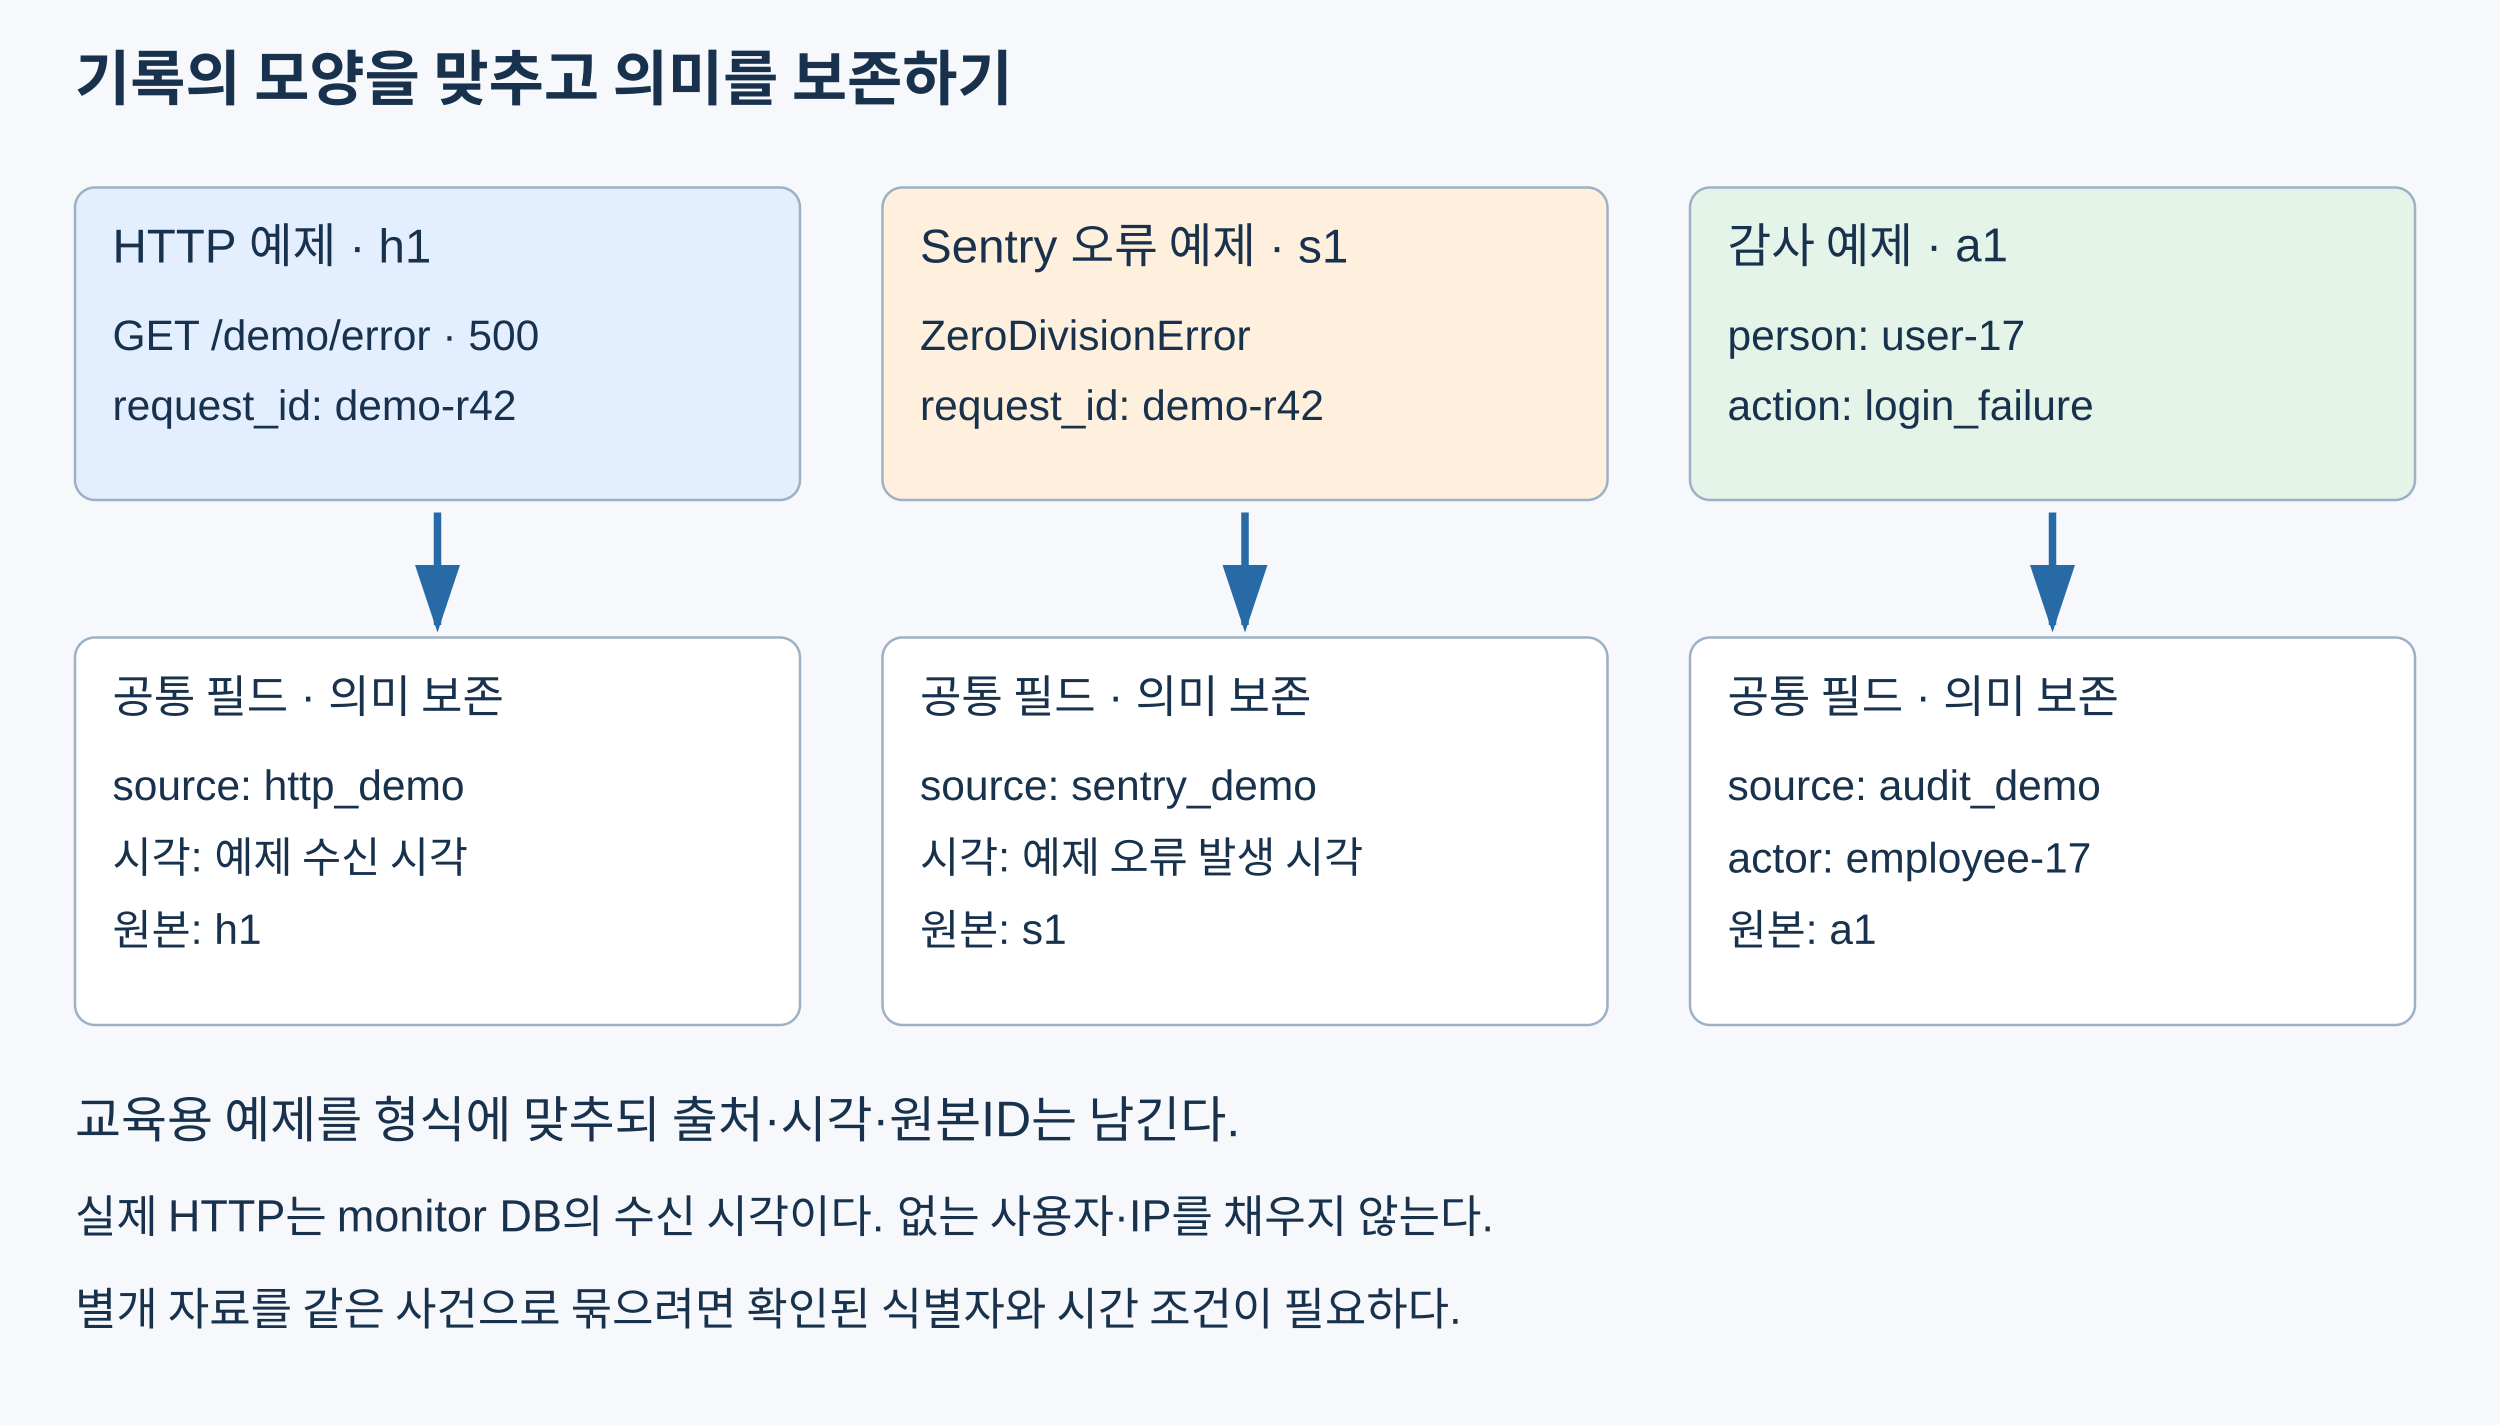
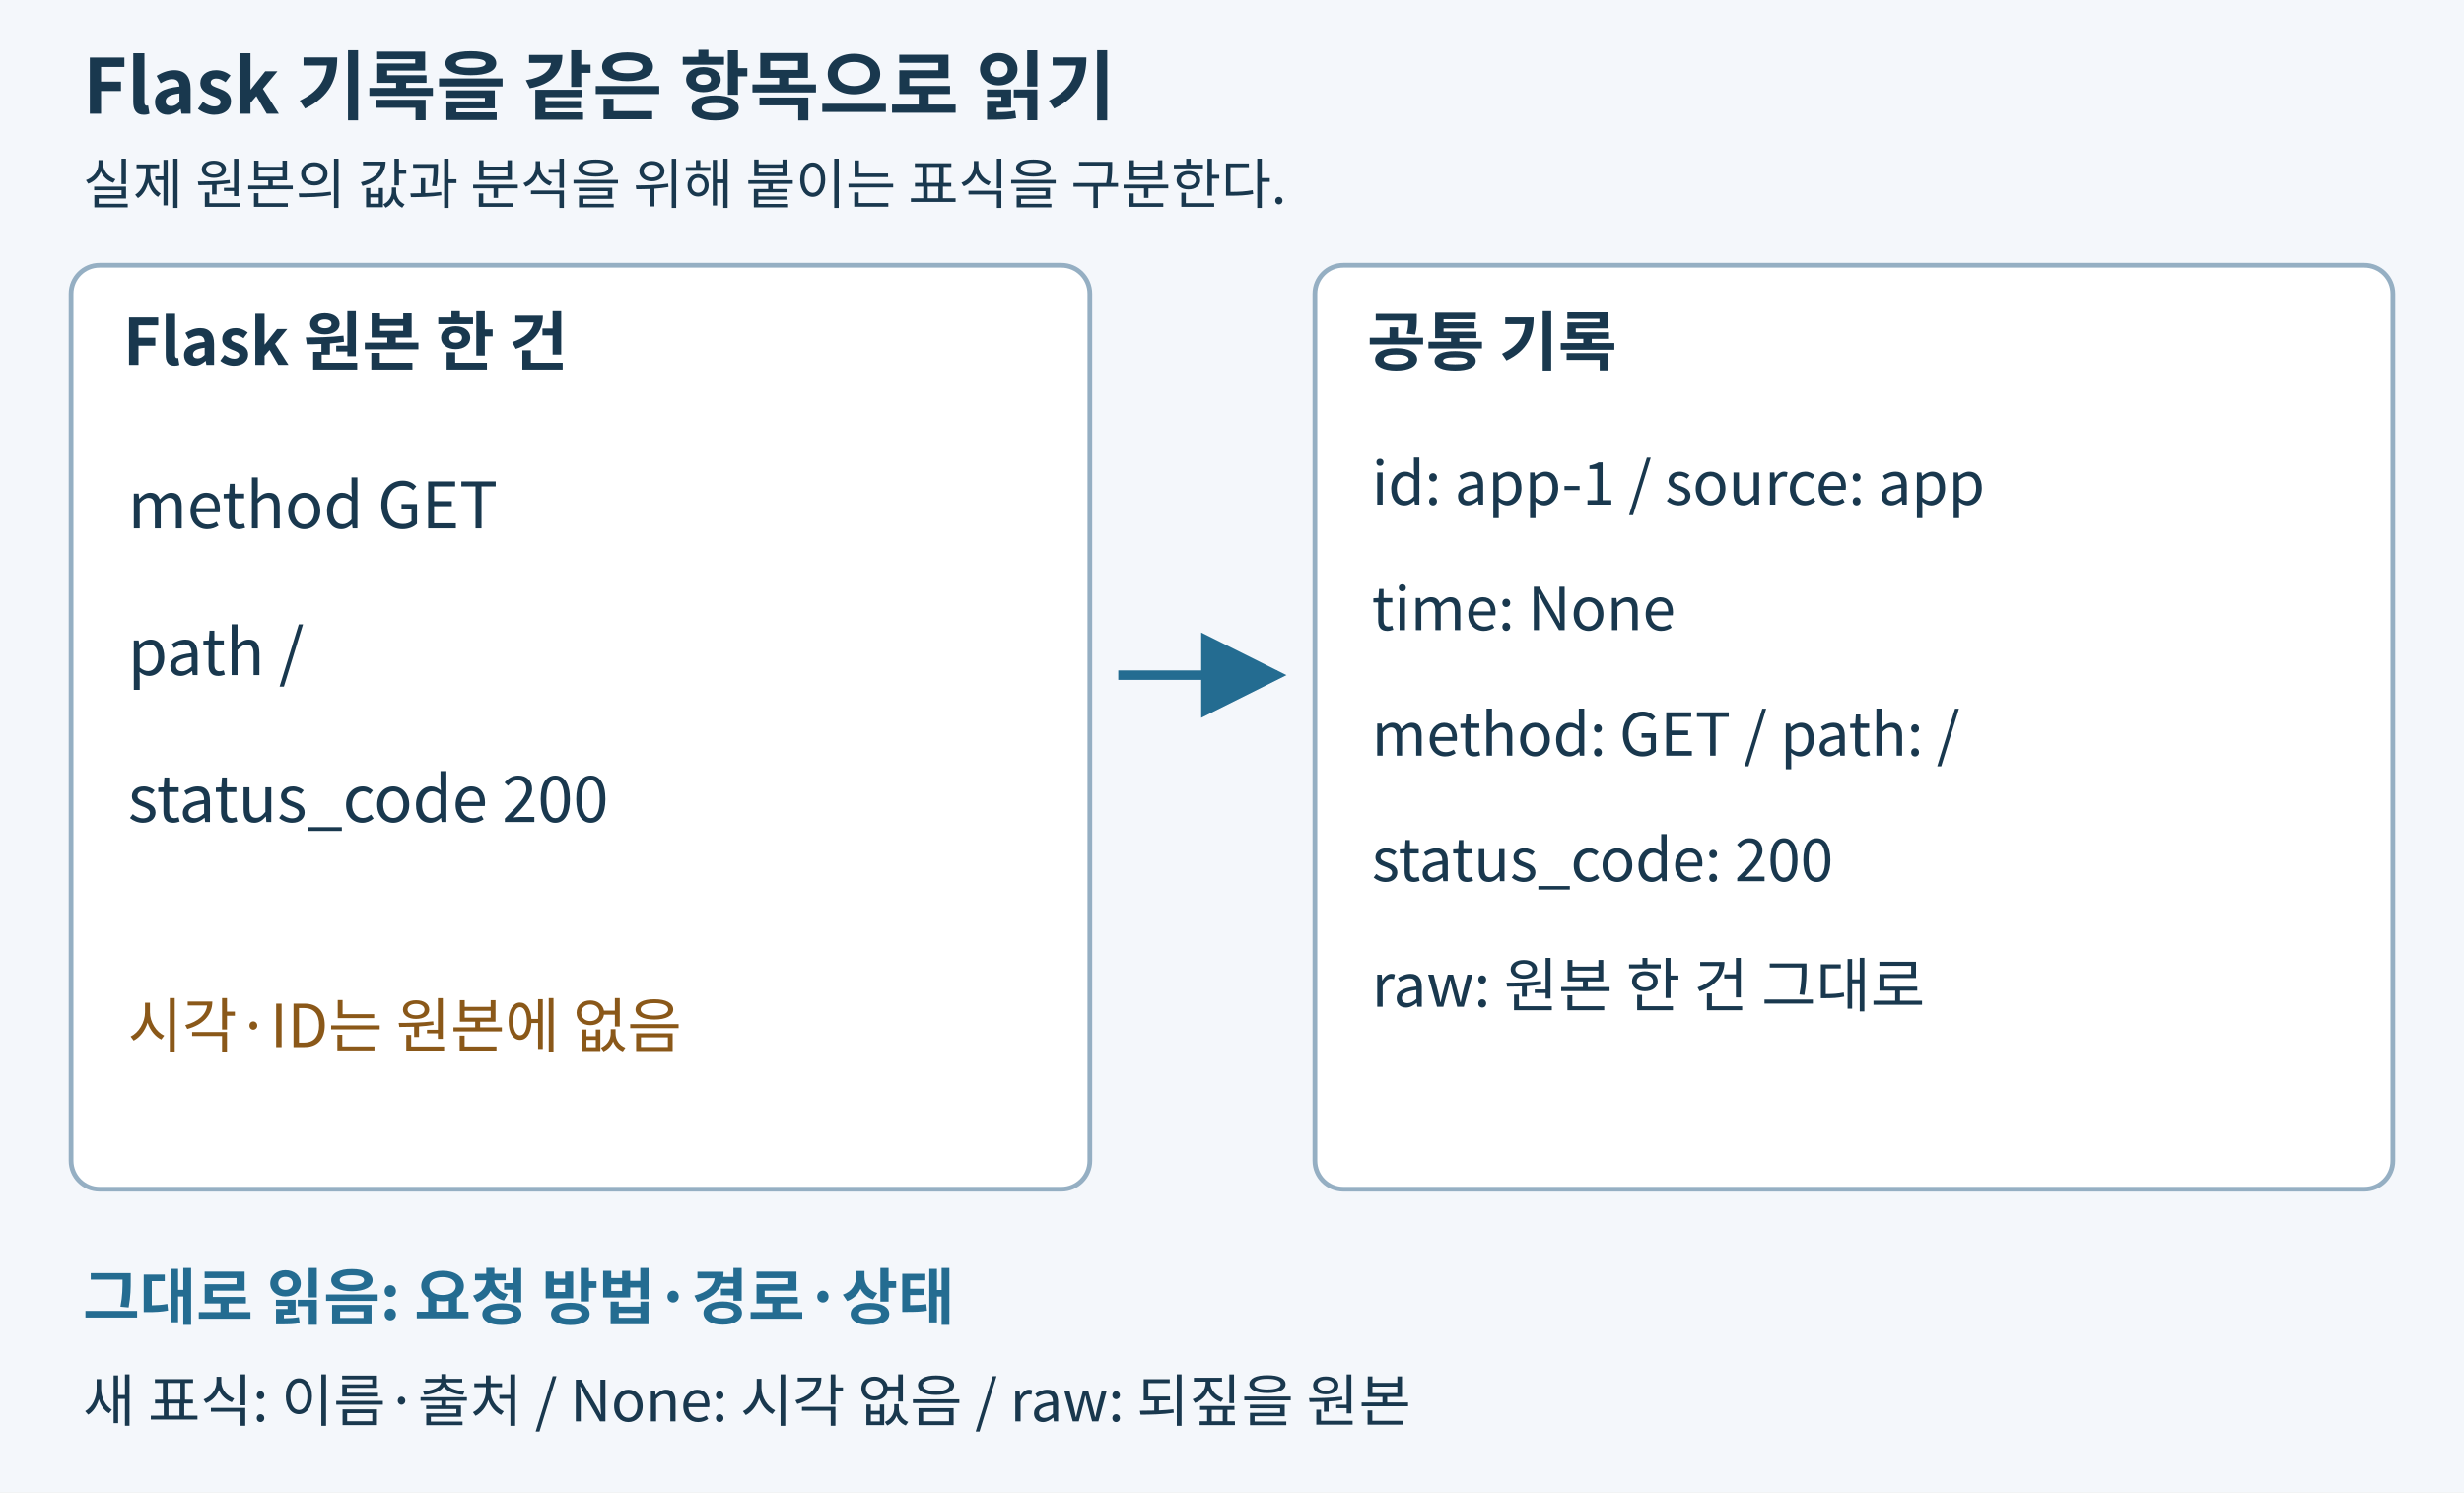
- <svg xmlns="http://www.w3.org/2000/svg" width="1000" height="570" viewBox="0 0 1000 570">
+ <svg xmlns="http://www.w3.org/2000/svg" width="1040" height="630" viewBox="0 0 1040 630">
+   <rect width="1040" height="630" fill="#f4f7fb" />
  <defs>
-     <marker id="arrow" markerWidth="9" markerHeight="9" refX="8" refY="3" orient="auto">
-       <path d="M0,0 L0,6 L9,3 z" fill="#286aa6" />
+     <marker id="arrow" markerWidth="9" markerHeight="9" refX="8" refY="4.5" orient="auto">
+       <path d="M0,0 L9,4.5 L0,9" fill="#246c91" />
    </marker>
  </defs>
-   <rect width="1000" height="570" fill="#f6f8fc" />
-   <g font-family="Arial, Noto Sans KR, sans-serif" fill="#18324d">
-     <text x="30" y="40" font-size="24" font-weight="bold">기록의 모양을 맞추고 의미를 보존하기</text>
-     <rect x="30" y="75" width="290" height="125" rx="8" fill="#e3efff" stroke="#9db1c5" />
-     <text x="45" y="105" font-size="19">HTTP 예제 · h1</text>
-     <text x="45" y="140" font-size="17">GET /demo/error · 500</text>
-     <text x="45" y="168" font-size="17">request_id: demo-r42</text>
-     <path d="M175,205 L175,250" fill="none" stroke="#286aa6" stroke-width="3" marker-end="url(#arrow)" />
-     <rect x="30" y="255" width="290" height="155" rx="8" fill="#fff" stroke="#9db1c5" />
-     <text x="45" y="285" font-size="18">공통 필드 · 의미 보존</text>
-     <text x="45" y="320" font-size="17">source: http_demo</text>
-     <text x="45" y="349" font-size="17">시각: 예제 수신 시각</text>
-     <text x="45" y="378" font-size="17">원본: h1</text>
-     <rect x="353" y="75" width="290" height="125" rx="8" fill="#fff0de" stroke="#9db1c5" />
-     <text x="368" y="105" font-size="19">Sentry 오류 예제 · s1</text>
-     <text x="368" y="140" font-size="17">ZeroDivisionError</text>
-     <text x="368" y="168" font-size="17">request_id: demo-r42</text>
-     <path d="M498,205 L498,250" fill="none" stroke="#286aa6" stroke-width="3" marker-end="url(#arrow)" />
-     <rect x="353" y="255" width="290" height="155" rx="8" fill="#fff" stroke="#9db1c5" />
-     <text x="368" y="285" font-size="18">공통 필드 · 의미 보존</text>
-     <text x="368" y="320" font-size="17">source: sentry_demo</text>
-     <text x="368" y="349" font-size="17">시각: 예제 오류 발생 시각</text>
-     <text x="368" y="378" font-size="17">원본: s1</text>
-     <rect x="676" y="75" width="290" height="125" rx="8" fill="#e4f4e9" stroke="#9db1c5" />
-     <text x="691" y="105" font-size="19">감사 예제 · a1</text>
-     <text x="691" y="140" font-size="17">person: user-17</text>
-     <text x="691" y="168" font-size="17">action: login_failure</text>
-     <path d="M821,205 L821,250" fill="none" stroke="#286aa6" stroke-width="3" marker-end="url(#arrow)" />
-     <rect x="676" y="255" width="290" height="155" rx="8" fill="#fff" stroke="#9db1c5" />
-     <text x="691" y="285" font-size="18">공통 필드 · 의미 보존</text>
-     <text x="691" y="320" font-size="17">source: audit_demo</text>
-     <text x="691" y="349" font-size="17">actor: employee-17</text>
-     <text x="691" y="378" font-size="17">원본: a1</text>
-     <text x="30" y="455" font-size="20">교육용 예제를 형식에 맞추되 출처·시각·원본ID는 남긴다.</text>
-     <text x="30" y="493" font-size="18">실제 HTTP는 monitor DB의 수신 시각이다. 없는 사용자·IP를 채우지 않는다.</text>
-     <text x="30" y="530" font-size="18">별개 자료를 같은 사건으로 묶으려면 확인된 식별자와 시간 조건이 필요하다.</text>
+   <g font-family="Apple SD Gothic Neo, Noto Sans CJK KR, sans-serif">
+     <text x="35" y="48" font-size="32" fill="#19384e" font-weight="bold">Flask 기록을 같은 항목으로 읽기</text>
+     <text x="35" y="86" font-size="23" fill="#19384e" font-weight="normal">실제 원본의 값과 분석을 위해 붙이는 표식을 구분한다.</text>
+     <rect x="30" y="112" width="430" height="390" rx="12" fill="white" stroke="#95afc3" stroke-width="2" />
+     <text x="52" y="154" font-size="27" fill="#19384e" font-weight="bold">Flask 원본 한 건</text>
+     <text x="54" y="223" font-size="27" fill="#19384e" font-weight="normal">method     GET</text>
+     <text x="54" y="285" font-size="27" fill="#19384e" font-weight="normal">path          /</text>
+     <text x="54" y="347" font-size="27" fill="#19384e" font-weight="normal">status_code  200</text>
+     <text x="54" y="442" font-size="25" fill="#8a5819" font-weight="normal">시각·ID는 원본에 없음</text>
+     <path d="M472,285 L539,285" stroke="#246c91" stroke-width="4" marker-end="url(#arrow)" />
+     <rect x="555" y="112" width="455" height="390" rx="12" fill="white" stroke="#95afc3" stroke-width="2" />
+     <text x="577" y="154" font-size="27" fill="#19384e" font-weight="bold">공통 기록</text>
+     <text x="579" y="213" font-size="25" fill="#19384e" font-weight="normal">id: app-1  /  source: app</text>
+     <text x="579" y="266" font-size="25" fill="#19384e" font-weight="normal">time: None</text>
+     <text x="579" y="319" font-size="25" fill="#19384e" font-weight="normal">method: GET  /  path: /</text>
+     <text x="579" y="372" font-size="25" fill="#19384e" font-weight="normal">status_code: 200</text>
+     <text x="579" y="425" font-size="25" fill="#19384e" font-weight="normal">raw: 원본 한 건 그대로</text>
+     <text x="35" y="557" font-size="26" fill="#246c91" font-weight="bold">그대로 읽음: 요청 방법·경로·상태</text>
+     <text x="35" y="600" font-size="24" fill="#19384e" font-weight="normal">새 표식: 이름·출처  /  None: 시각 없음  /  raw: 되짚을 원본</text>
  </g>
</svg>
